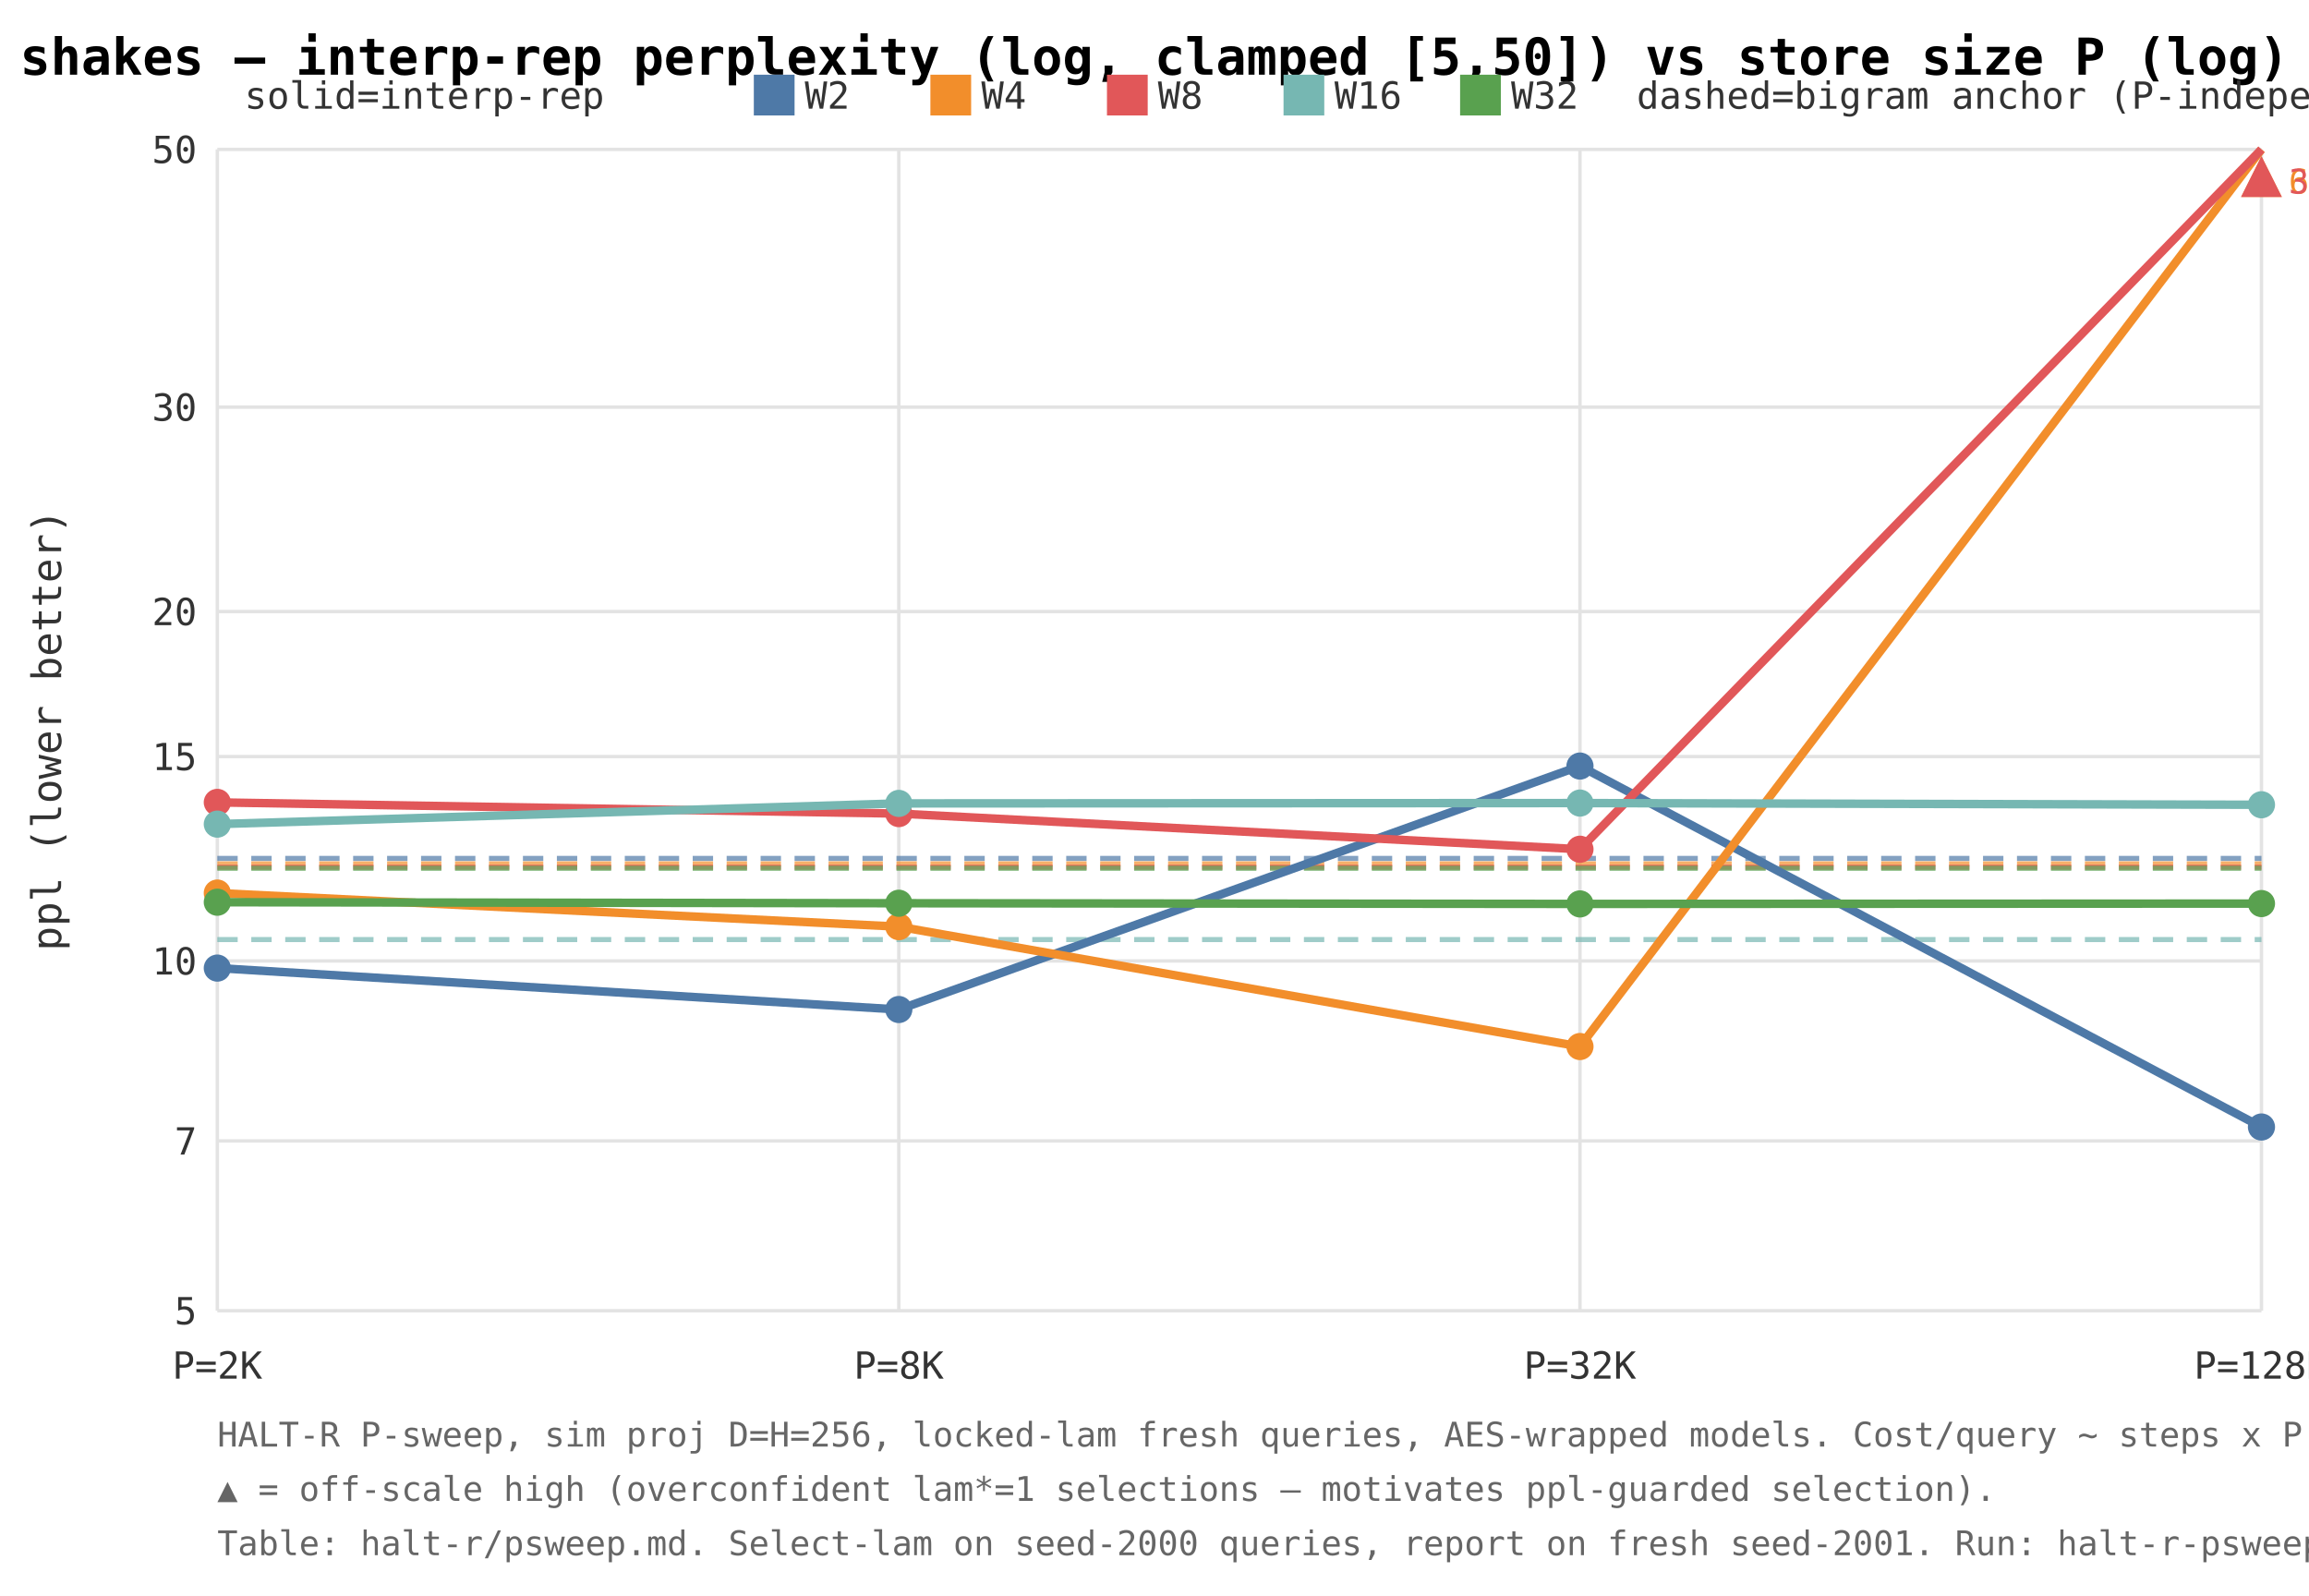
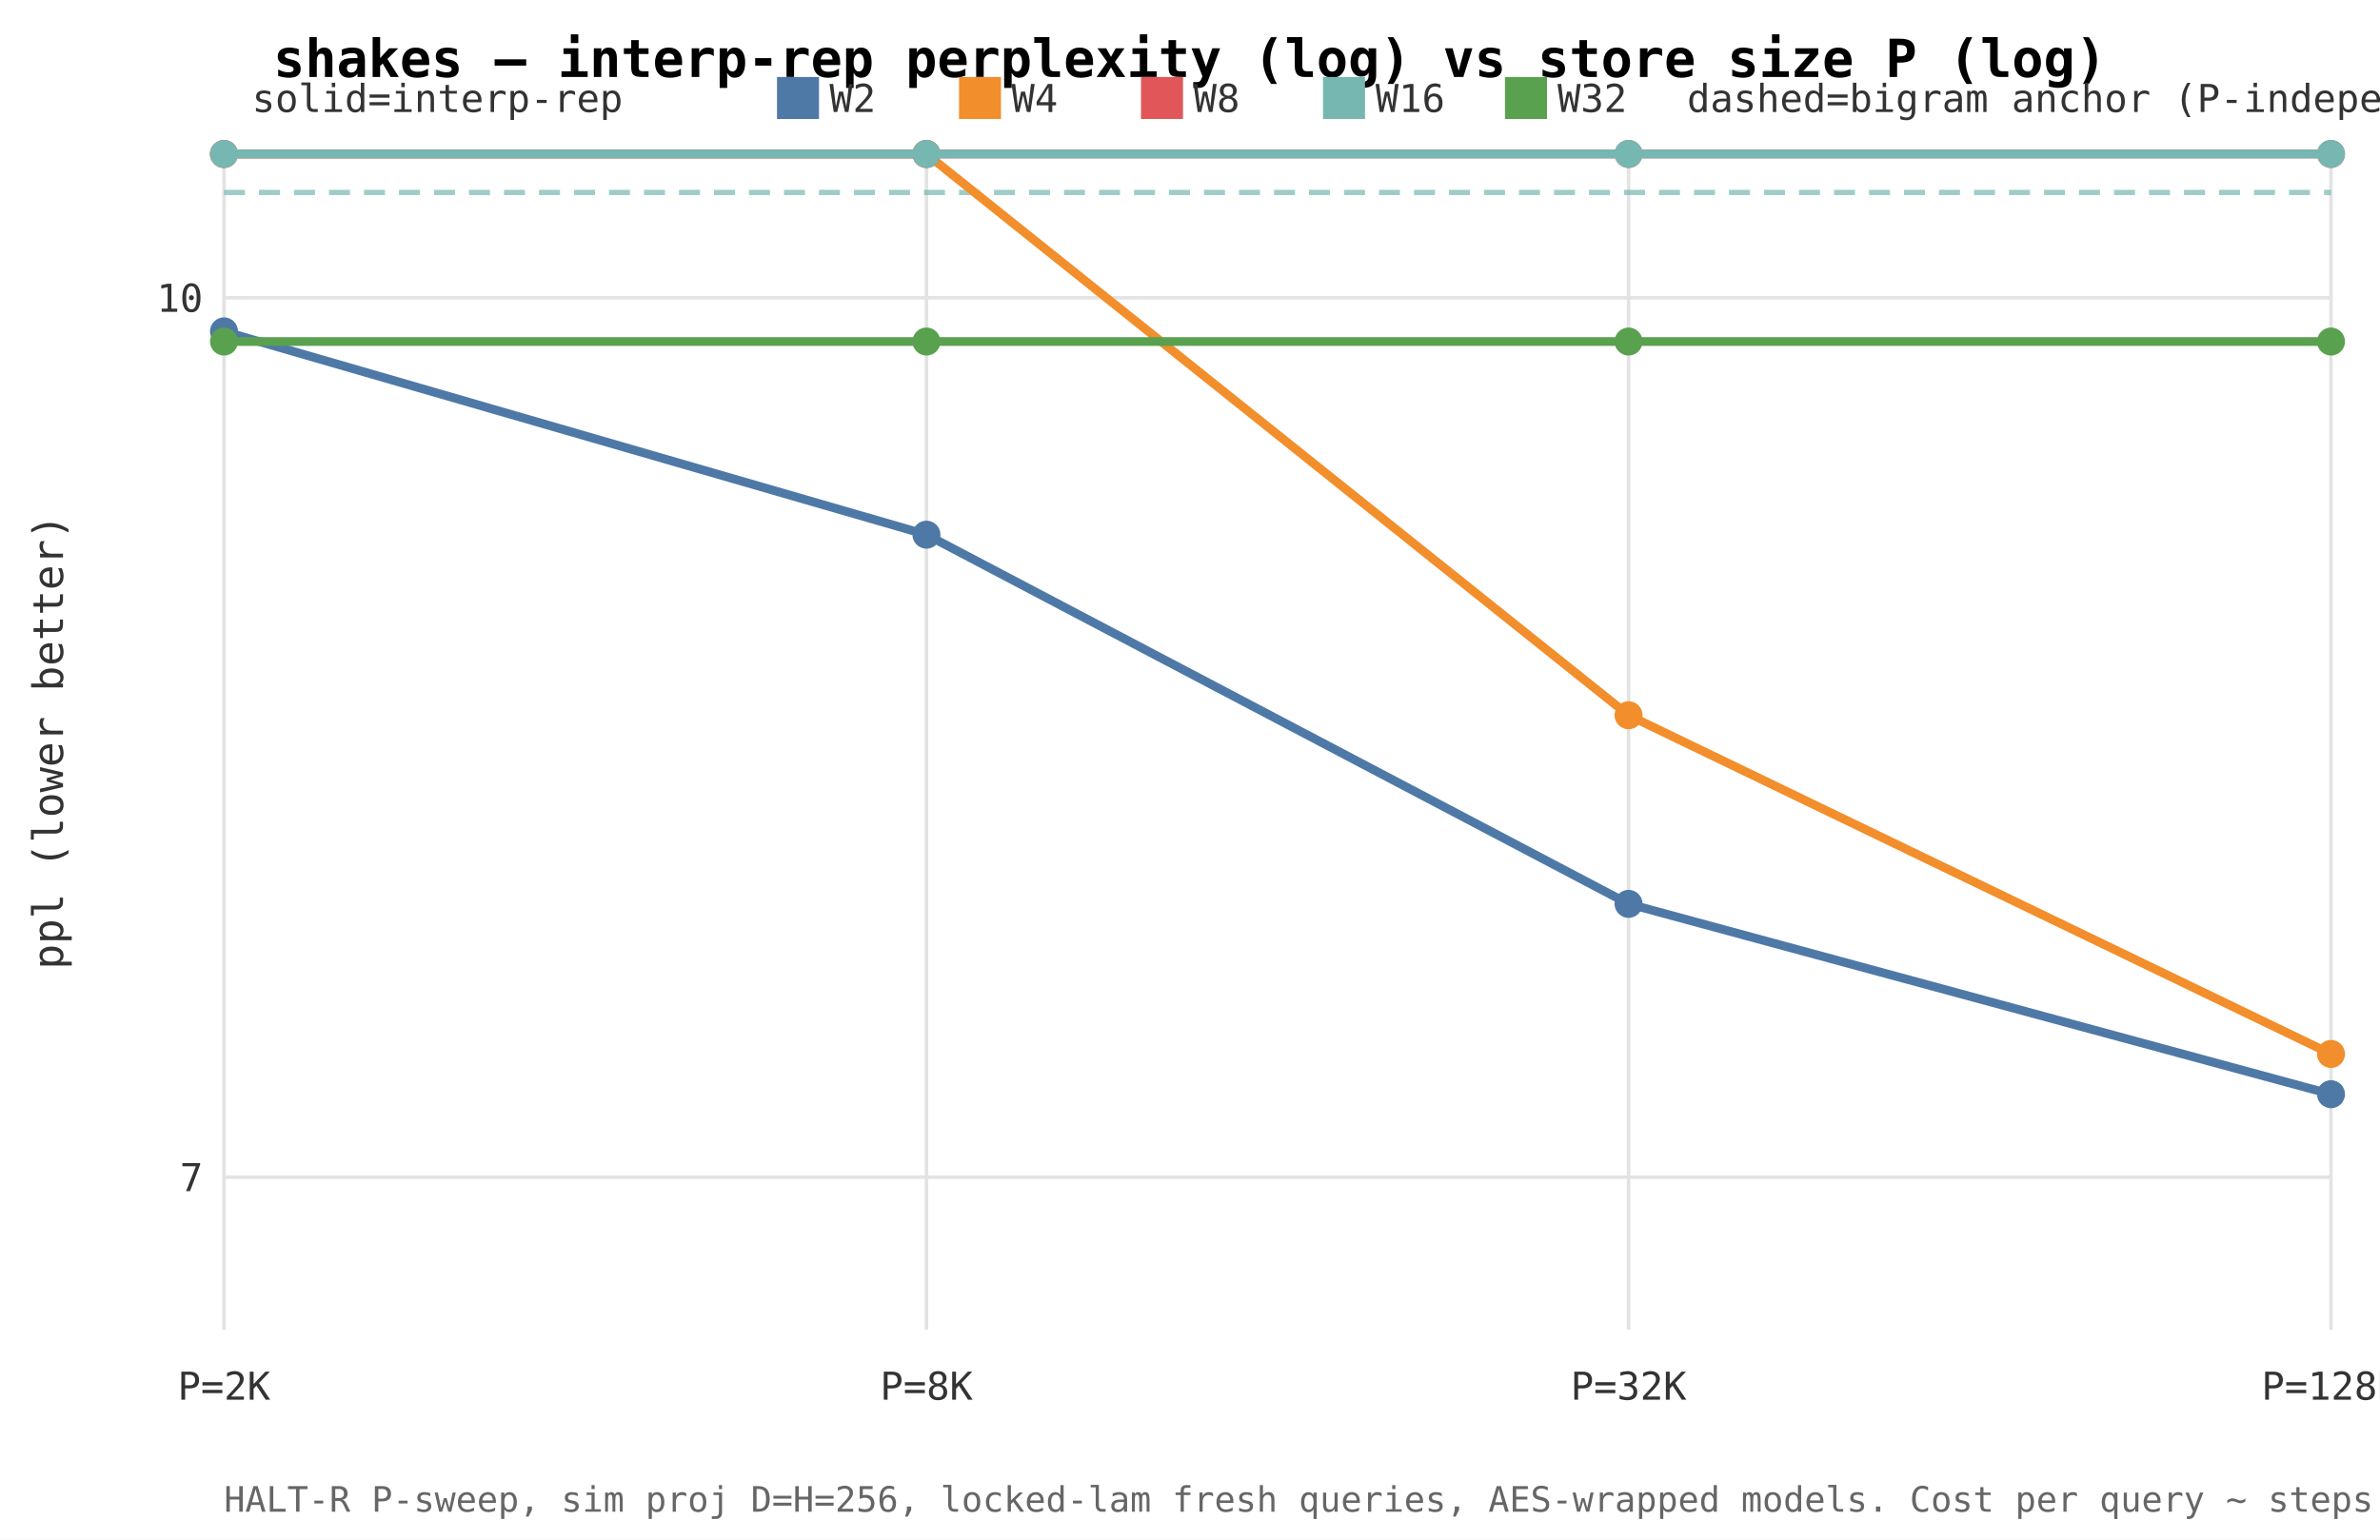
- <svg xmlns="http://www.w3.org/2000/svg" width="680" height="470" font-family="monospace">
-   <rect width="680" height="470" fill="#ffffff" />
-   <text x="340" y="22" text-anchor="middle" font-size="15" font-weight="bold">shakes — interp-rep perplexity (log, clamped [5,50]) vs store size P (log)</text>
-   <line x1="64" y1="386.0" x2="666" y2="386.0" stroke="#e3e3e3" />
-   <text x="58" y="390.0" text-anchor="end" font-size="11" fill="#333">5</text>
-   <line x1="64" y1="336.0" x2="666" y2="336.0" stroke="#e3e3e3" />
-   <text x="58" y="340.0" text-anchor="end" font-size="11" fill="#333">7</text>
-   <line x1="64" y1="283.0" x2="666" y2="283.0" stroke="#e3e3e3" />
-   <text x="58" y="287.0" text-anchor="end" font-size="11" fill="#333">10</text>
-   <line x1="64" y1="222.8" x2="666" y2="222.8" stroke="#e3e3e3" />
-   <text x="58" y="226.8" text-anchor="end" font-size="11" fill="#333">15</text>
-   <line x1="64" y1="180.1" x2="666" y2="180.1" stroke="#e3e3e3" />
-   <text x="58" y="184.1" text-anchor="end" font-size="11" fill="#333">20</text>
-   <line x1="64" y1="119.9" x2="666" y2="119.9" stroke="#e3e3e3" />
-   <text x="58" y="123.9" text-anchor="end" font-size="11" fill="#333">30</text>
-   <line x1="64" y1="44.0" x2="666" y2="44.0" stroke="#e3e3e3" />
-   <text x="58" y="48.0" text-anchor="end" font-size="11" fill="#333">50</text>
-   <line x1="64.0" y1="44" x2="64.0" y2="386" stroke="#e3e3e3" />
-   <text x="64.0" y="406" text-anchor="middle" font-size="11" fill="#333">P=2K</text>
-   <line x1="264.7" y1="44" x2="264.7" y2="386" stroke="#e3e3e3" />
-   <text x="264.7" y="406" text-anchor="middle" font-size="11" fill="#333">P=8K</text>
-   <line x1="465.3" y1="44" x2="465.3" y2="386" stroke="#e3e3e3" />
-   <text x="465.3" y="406" text-anchor="middle" font-size="11" fill="#333">P=32K</text>
-   <line x1="666.0" y1="44" x2="666.0" y2="386" stroke="#e3e3e3" />
-   <text x="666.0" y="406" text-anchor="middle" font-size="11" fill="#333">P=128K</text>
-   <text x="18" y="215" text-anchor="middle" font-size="12" fill="#333" transform="rotate(-90 18 215)">ppl (lower better)</text>
-   <line x1="64" y1="252.8" x2="666" y2="252.8" stroke="#4e79a7" stroke-dasharray="6,4" stroke-width="1.5" opacity="0.7" />
-   <line x1="64" y1="254.4" x2="666" y2="254.4" stroke="#f28e2b" stroke-dasharray="6,4" stroke-width="1.5" opacity="0.7" />
-   <line x1="64" y1="255.4" x2="666" y2="255.4" stroke="#e15759" stroke-dasharray="6,4" stroke-width="1.5" opacity="0.7" />
-   <line x1="64" y1="276.7" x2="666" y2="276.7" stroke="#76b7b2" stroke-dasharray="6,4" stroke-width="1.5" opacity="0.7" />
-   <line x1="64" y1="255.7" x2="666" y2="255.7" stroke="#59a14f" stroke-dasharray="6,4" stroke-width="1.5" opacity="0.7" />
-   <polyline points="64.0,285.1 264.7,297.3 465.3,225.6 666.0,331.9" fill="none" stroke="#4e79a7" stroke-width="2.5" />
-   <circle cx="64.0" cy="285.1" r="4" fill="#4e79a7" />
-   <circle cx="264.7" cy="297.3" r="4" fill="#4e79a7" />
-   <circle cx="465.3" cy="225.6" r="4" fill="#4e79a7" />
-   <circle cx="666.0" cy="331.9" r="4" fill="#4e79a7" />
-   <polyline points="64.0,263.0 264.7,272.9 465.3,308.2 666.0,44.0" fill="none" stroke="#f28e2b" stroke-width="2.5" />
-   <circle cx="64.0" cy="263.0" r="4" fill="#f28e2b" />
-   <circle cx="264.7" cy="272.9" r="4" fill="#f28e2b" />
-   <circle cx="465.3" cy="308.2" r="4" fill="#f28e2b" />
-   <polygon points="666.0,46.0 660.0,58.0 672.0,58.0" fill="#f28e2b" />
-   <text x="674.0" y="57.0" font-size="10" fill="#f28e2b">6K</text>
-   <polyline points="64.0,236.3 264.7,239.6 465.3,250.1 666.0,44.0" fill="none" stroke="#e15759" stroke-width="2.5" />
-   <circle cx="64.0" cy="236.3" r="4" fill="#e15759" />
-   <circle cx="264.7" cy="239.6" r="4" fill="#e15759" />
-   <circle cx="465.3" cy="250.1" r="4" fill="#e15759" />
-   <polygon points="666.0,46.0 660.0,58.0 672.0,58.0" fill="#e15759" />
-   <text x="674.0" y="57.0" font-size="10" fill="#e15759">31948K</text>
-   <polyline points="64.0,242.7 264.7,236.6 465.3,236.5 666.0,237.0" fill="none" stroke="#76b7b2" stroke-width="2.5" />
-   <circle cx="64.0" cy="242.7" r="4" fill="#76b7b2" />
-   <circle cx="264.7" cy="236.6" r="4" fill="#76b7b2" />
-   <circle cx="465.3" cy="236.5" r="4" fill="#76b7b2" />
-   <circle cx="666.0" cy="237.0" r="4" fill="#76b7b2" />
-   <polyline points="64.0,265.7 264.7,266.0 465.3,266.2 666.0,266.1" fill="none" stroke="#59a14f" stroke-width="2.5" />
-   <circle cx="64.0" cy="265.7" r="4" fill="#59a14f" />
-   <circle cx="264.7" cy="266.0" r="4" fill="#59a14f" />
-   <circle cx="465.3" cy="266.2" r="4" fill="#59a14f" />
-   <circle cx="666.0" cy="266.1" r="4" fill="#59a14f" />
+ <svg xmlns="http://www.w3.org/2000/svg" width="680" height="440" font-family="monospace">
+   <rect width="680" height="440" fill="#ffffff" />
+   <text x="340" y="22" text-anchor="middle" font-size="15" font-weight="bold">shakes — interp-rep perplexity (log) vs store size P (log)</text>
+   <line x1="64" y1="336.4" x2="666" y2="336.4" stroke="#e3e3e3" />
+   <text x="58" y="340.4" text-anchor="end" font-size="11" fill="#333">7</text>
+   <line x1="64" y1="85.1" x2="666" y2="85.1" stroke="#e3e3e3" />
+   <text x="58" y="89.1" text-anchor="end" font-size="11" fill="#333">10</text>
+   <line x1="64.0" y1="44" x2="64.0" y2="380" stroke="#e3e3e3" />
+   <text x="64.0" y="400" text-anchor="middle" font-size="11" fill="#333">P=2K</text>
+   <line x1="264.7" y1="44" x2="264.7" y2="380" stroke="#e3e3e3" />
+   <text x="264.7" y="400" text-anchor="middle" font-size="11" fill="#333">P=8K</text>
+   <line x1="465.3" y1="44" x2="465.3" y2="380" stroke="#e3e3e3" />
+   <text x="465.3" y="400" text-anchor="middle" font-size="11" fill="#333">P=32K</text>
+   <line x1="666.0" y1="44" x2="666.0" y2="380" stroke="#e3e3e3" />
+   <text x="666.0" y="400" text-anchor="middle" font-size="11" fill="#333">P=128K</text>
+   <text x="18" y="212" text-anchor="middle" font-size="12" fill="#333" transform="rotate(-90 18 212)">ppl (lower better)</text>
+   <line x1="64" y1="44.0" x2="666" y2="44.0" stroke="#4e79a7" stroke-dasharray="6,4" stroke-width="1.5" opacity="0.7" />
+   <line x1="64" y1="44.0" x2="666" y2="44.0" stroke="#f28e2b" stroke-dasharray="6,4" stroke-width="1.5" opacity="0.7" />
+   <line x1="64" y1="44.0" x2="666" y2="44.0" stroke="#e15759" stroke-dasharray="6,4" stroke-width="1.5" opacity="0.7" />
+   <line x1="64" y1="55.0" x2="666" y2="55.0" stroke="#76b7b2" stroke-dasharray="6,4" stroke-width="1.5" opacity="0.7" />
+   <line x1="64" y1="44.0" x2="666" y2="44.0" stroke="#59a14f" stroke-dasharray="6,4" stroke-width="1.5" opacity="0.7" />
+   <polyline points="64.0,94.7 264.7,152.8 465.3,258.3 666.0,312.7" fill="none" stroke="#4e79a7" stroke-width="2.5" />
+   <circle cx="64.0" cy="94.7" r="4" fill="#4e79a7" />
+   <circle cx="264.7" cy="152.8" r="4" fill="#4e79a7" />
+   <circle cx="465.3" cy="258.3" r="4" fill="#4e79a7" />
+   <circle cx="666.0" cy="312.7" r="4" fill="#4e79a7" />
+   <polyline points="64.0,44.0 264.7,44.0 465.3,204.4 666.0,301.2" fill="none" stroke="#f28e2b" stroke-width="2.5" />
+   <circle cx="64.0" cy="44.0" r="4" fill="#f28e2b" />
+   <circle cx="264.7" cy="44.0" r="4" fill="#f28e2b" />
+   <circle cx="465.3" cy="204.4" r="4" fill="#f28e2b" />
+   <circle cx="666.0" cy="301.2" r="4" fill="#f28e2b" />
+   <polyline points="64.0,44.0 264.7,44.0 465.3,44.0 666.0,44.0" fill="none" stroke="#e15759" stroke-width="2.5" />
+   <circle cx="64.0" cy="44.0" r="4" fill="#e15759" />
+   <circle cx="264.7" cy="44.0" r="4" fill="#e15759" />
+   <circle cx="465.3" cy="44.0" r="4" fill="#e15759" />
+   <circle cx="666.0" cy="44.0" r="4" fill="#e15759" />
+   <polyline points="64.0,44.0 264.7,44.0 465.3,44.0 666.0,44.0" fill="none" stroke="#76b7b2" stroke-width="2.5" />
+   <circle cx="64.0" cy="44.0" r="4" fill="#76b7b2" />
+   <circle cx="264.7" cy="44.0" r="4" fill="#76b7b2" />
+   <circle cx="465.3" cy="44.0" r="4" fill="#76b7b2" />
+   <circle cx="666.0" cy="44.0" r="4" fill="#76b7b2" />
+   <polyline points="64.0,97.6 264.7,97.6 465.3,97.6 666.0,97.6" fill="none" stroke="#59a14f" stroke-width="2.5" />
+   <circle cx="64.0" cy="97.6" r="4" fill="#59a14f" />
+   <circle cx="264.7" cy="97.6" r="4" fill="#59a14f" />
+   <circle cx="465.3" cy="97.6" r="4" fill="#59a14f" />
+   <circle cx="666.0" cy="97.6" r="4" fill="#59a14f" />
  <text x="72" y="32" font-size="11" fill="#333">solid=interp-rep</text>
  <rect x="222" y="22" width="12" height="12" fill="#4e79a7" />
  <text x="237" y="32" font-size="11" fill="#333">W2</text>
  <rect x="274" y="22" width="12" height="12" fill="#f28e2b" />
  <text x="289" y="32" font-size="11" fill="#333">W4</text>
  <rect x="326" y="22" width="12" height="12" fill="#e15759" />
  <text x="341" y="32" font-size="11" fill="#333">W8</text>
  <rect x="378" y="22" width="12" height="12" fill="#76b7b2" />
  <text x="393" y="32" font-size="11" fill="#333">W16</text>
  <rect x="430" y="22" width="12" height="12" fill="#59a14f" />
  <text x="445" y="32" font-size="11" fill="#333">W32</text>
  <text x="482" y="32" font-size="11" fill="#333">dashed=bigram anchor (P-independent)</text>
-   <text x="64" y="426" font-size="10" fill="#666">HALT-R P-sweep, sim proj D=H=256, locked-lam fresh queries, AES-wrapped models. Cost/query ~ steps x P x D x 2 FLOP (linear in P; steps fall as P grows).</text>
-   <text x="64" y="442" font-size="10" fill="#666">▲ = off-scale high (overconfident lam*=1 selections — motivates ppl-guarded selection).</text>
-   <text x="64" y="458" font-size="10" fill="#666">Table: halt-r/psweep.md. Select-lam on seed-2000 queries, report on fresh seed-2001. Run: halt-r-psweep CI.</text>
+   <text x="64" y="432" font-size="10" fill="#666">HALT-R P-sweep, sim proj D=H=256, locked-lam fresh queries, AES-wrapped models. Cost per query ~ steps x P x D x 2 FLOP (linear in P).</text>
</svg>
